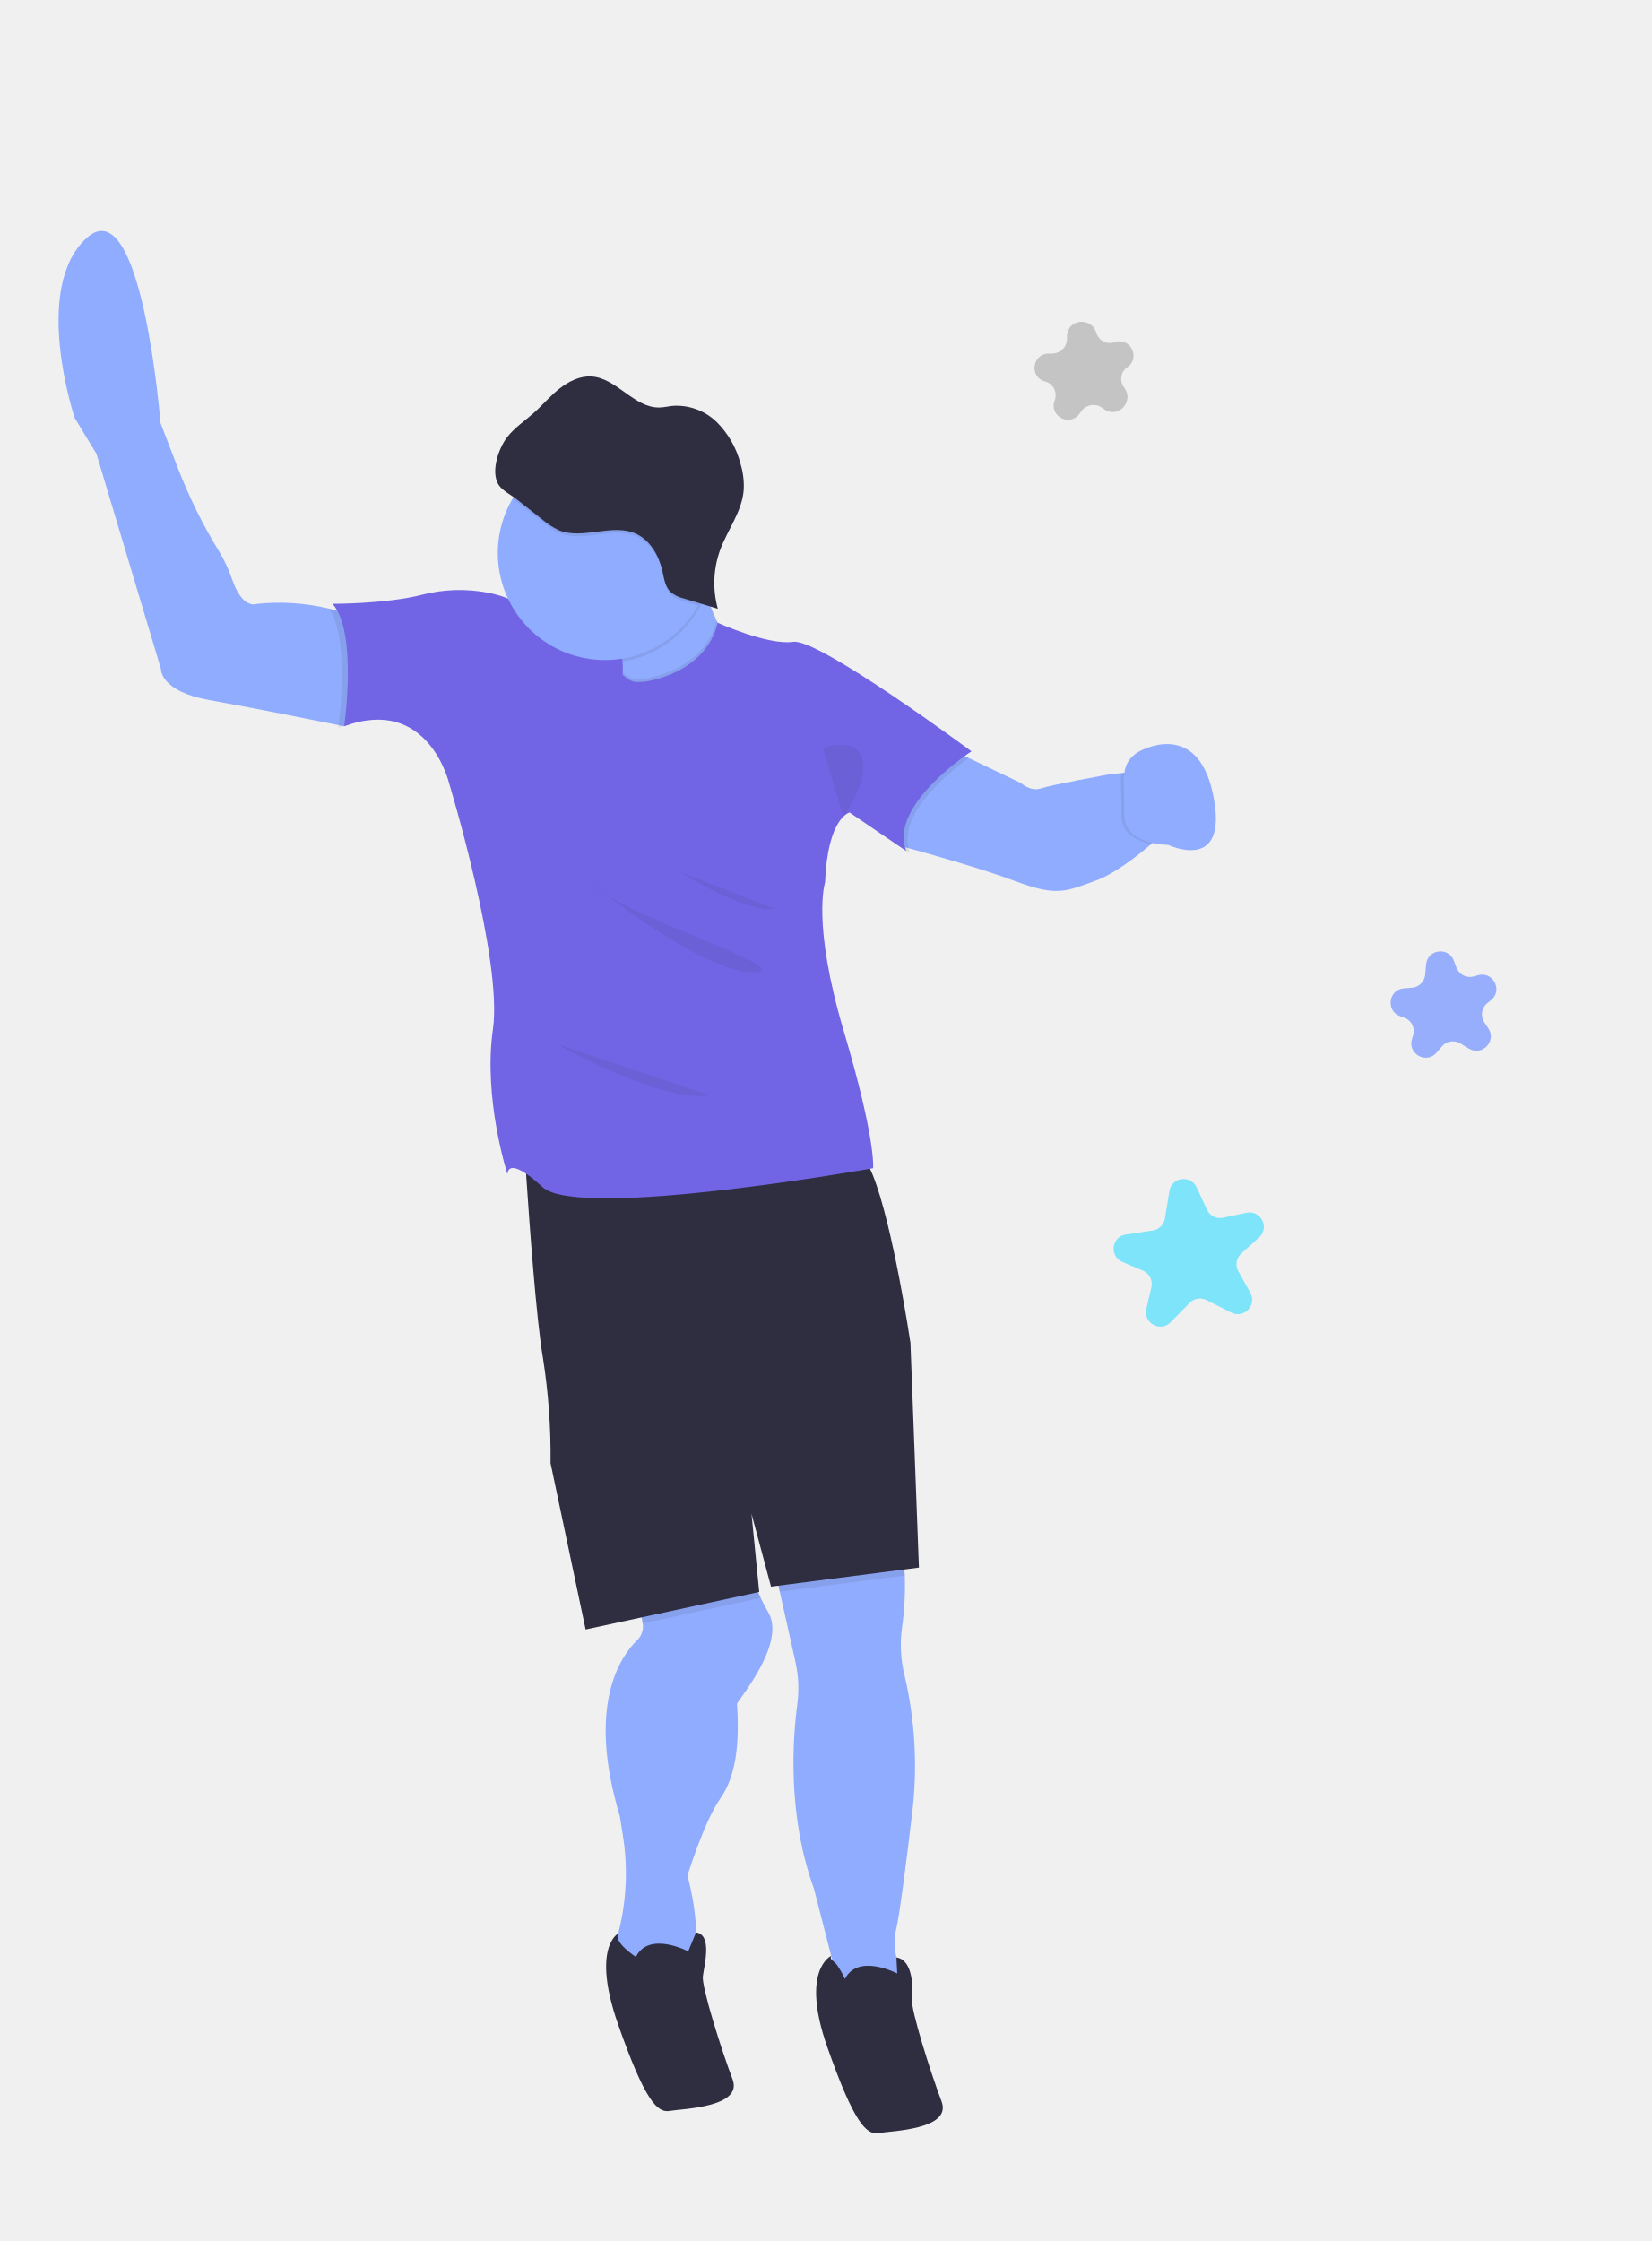
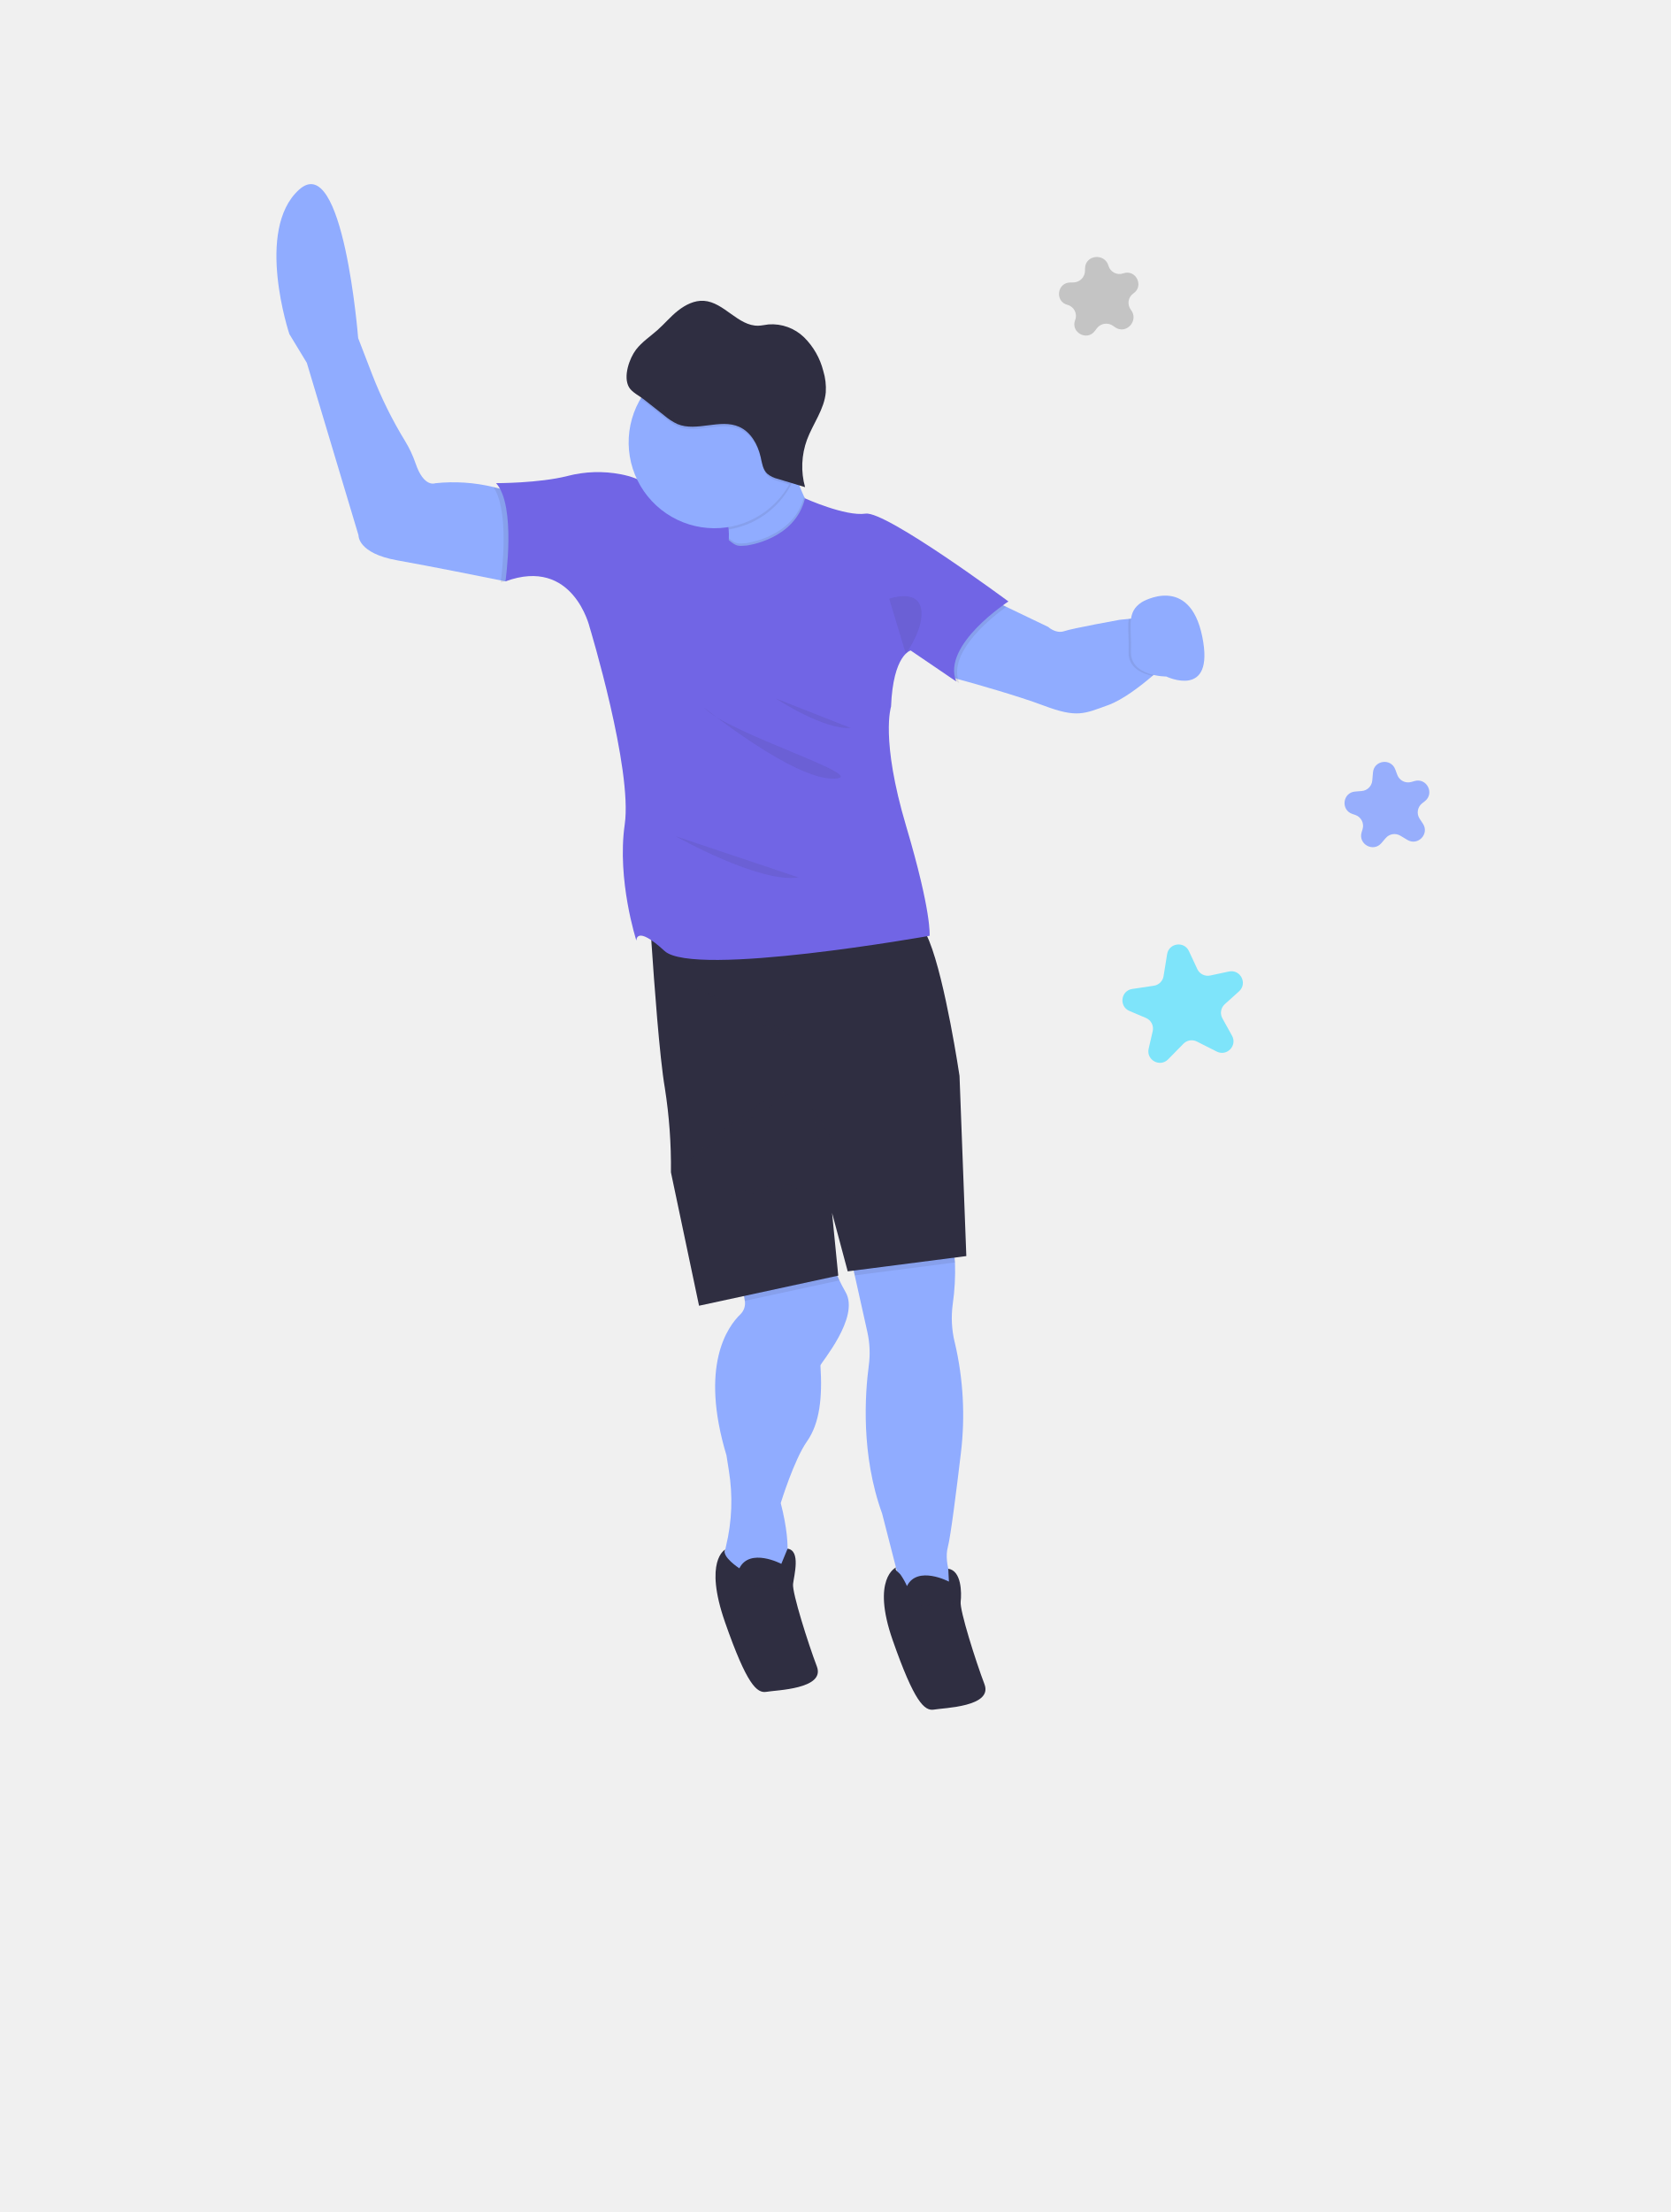
- <svg xmlns="http://www.w3.org/2000/svg" width="115" height="156" viewBox="0 0 115 156" fill="none">
+ <svg xmlns="http://www.w3.org/2000/svg" width="145" height="192" viewBox="0 0 145 192" fill="none">
  <defs>
-     <linearGradient id="paint0_linear" x1="47.218" y1="152.902" x2="9.695" y2="12.865" gradientUnits="userSpaceOnUse">
+     <linearGradient id="paint0_linear" x1="67.141" y1="152.806" x2="29.619" y2="12.77" gradientUnits="userSpaceOnUse">
      <stop stop-color="#808080" stop-opacity="0.25" />
      <stop offset="0.54" stop-color="#808080" stop-opacity="0.12" />
      <stop offset="1" stop-color="#808080" stop-opacity="0.1" />
    </linearGradient>
    <clipPath id="clip0">
-       <rect width="115" height="156" fill="white" />
+       <rect width="145" height="191.489" rx="20" fill="white" />
    </clipPath>
  </defs>
  <g clip-path="url(#clip0)">
-     <path d="M57.781 136.451L57.861 136.751C57.813 136.721 57.777 136.673 57.762 136.617C57.747 136.561 57.754 136.502 57.781 136.451Z" fill="url(#paint0_linear)" />
-     <path d="M45.111 42.648L39.147 44.246L40.828 50.519L46.792 48.921L45.111 42.648Z" fill="#7165E5" />
-     <path d="M51.306 118.615C51.484 121.378 51.253 123.624 50.135 125.211C49.017 126.798 47.859 130.56 47.859 130.56C48.972 134.853 48.19 136.458 48.19 136.458L47.106 137.079L44.227 137.851C44.227 137.851 43.327 136.549 42.995 135.721C42.883 135.444 42.959 134.91 43.105 134.32C43.629 132.16 43.714 129.916 43.354 127.722L43.148 126.422C40.802 118.637 43.241 115.252 44.357 114.175C44.511 114.026 44.626 113.841 44.693 113.638C44.76 113.434 44.777 113.217 44.742 113.005V113.005L44.373 110.699L52.22 109.004C52.22 109.004 52.239 109.731 52.956 111.232C53.103 111.543 53.281 111.885 53.497 112.262C54.747 114.46 51.293 118.433 51.306 118.615Z" fill="#90ACFF" />
-     <path d="M62.987 109.675C63.029 110.894 62.963 112.115 62.789 113.323C62.646 114.4 62.7 115.494 62.949 116.551C62.959 116.586 62.968 116.621 62.977 116.656C63.71 119.791 63.887 123.031 63.499 126.228C63.124 129.379 62.609 133.487 62.365 134.388C61.962 135.891 62.994 137.966 62.994 137.966L58.551 138.826L56.662 131.47C54.804 126.354 55.181 121.066 55.502 118.637C55.634 117.664 55.593 116.676 55.381 115.718L54.283 110.797L53.961 109.34C53.961 109.34 61.376 106.179 62.494 107.752C62.797 108.167 62.938 108.868 62.987 109.675Z" fill="#90ACFF" />
-     <path opacity="0.1" d="M52.956 111.232L44.734 113.007L44.365 110.701L52.22 109.004C52.22 109.004 52.232 109.731 52.956 111.232Z" fill="#2F2E41" />
-     <path opacity="0.1" d="M62.987 109.675L54.281 110.797L53.959 109.341C53.959 109.341 61.373 106.179 62.492 107.753C62.797 108.167 62.938 108.868 62.987 109.675Z" fill="#2F2E41" />
-     <path d="M63.381 93.483L63.972 109.122L53.674 110.449L52.315 105.375L52.852 110.819L40.767 113.431L38.326 101.852C38.355 99.403 38.178 96.956 37.798 94.536C37.34 91.895 36.857 85.206 36.647 82.06C36.588 81.02 36.537 80.368 36.537 80.368C36.537 80.368 58.106 79.143 59.856 80.327C60.154 80.529 60.455 81.048 60.746 81.766C62.16 85.249 63.381 93.483 63.381 93.483Z" fill="#2F2E41" />
-     <path opacity="0.1" d="M39.782 100.836C39.782 100.836 46.693 94.465 48.892 94.83L39.782 100.836Z" fill="#2F2E41" />
-     <path opacity="0.1" d="M40.476 85.881C40.476 85.881 48.52 89.164 49.092 90.478L40.476 85.881Z" fill="#2F2E41" />
-     <path opacity="0.1" d="M43.344 103.848C43.344 103.848 48.122 102.348 49.995 103.168L43.344 103.848Z" fill="#2F2E41" />
-     <path opacity="0.1" d="M50.596 96.091C50.596 96.091 54.908 102.994 54.464 105.317C54.019 107.64 52.313 105.378 52.313 105.378L50.596 96.091Z" fill="#2F2E41" />
-     <path d="M57.87 136.145C57.87 136.145 55.7 137.095 57.581 142.468C59.461 147.84 60.336 148.637 61.177 148.485C62.018 148.332 66.295 148.253 65.547 146.285C64.799 144.316 63.391 139.884 63.48 139.123C63.57 138.363 63.558 136.429 62.402 136.26L62.461 137.377C62.461 137.377 59.725 135.942 58.818 137.765C58.666 137.421 58.481 137.092 58.266 136.782C58.05 136.496 57.722 136.406 57.87 136.145Z" fill="#2F2E41" />
-     <path d="M81.242 57.765C81.242 57.765 80.801 58.194 80.138 58.76C79.113 59.634 77.56 60.839 76.294 61.295C74.207 62.048 73.594 62.433 70.685 61.339C68.452 60.5 64.815 59.471 63.235 59.039L62.547 58.846L62.478 58.827L62.471 58.803L62.77 55.385L66.209 52.178L67.433 52.765L71.077 54.511C71.077 54.511 71.739 55.131 72.472 54.88C73.205 54.628 77.278 53.894 77.278 53.894L78.063 53.816L79.719 53.654L81.242 57.765Z" fill="#90ACFF" />
-     <path opacity="0.1" d="M81.242 57.765C81.242 57.765 80.802 58.194 80.138 58.76C79.223 58.564 78.017 58.06 78.062 56.688C78.103 55.454 77.959 54.538 78.073 53.82L79.729 53.658L81.242 57.765Z" fill="#2F2E41" />
-     <path d="M79.215 52.356C79.215 52.356 83.344 49.873 84.457 55.36C85.571 60.848 81.332 58.816 81.332 58.816C81.332 58.816 78.195 58.83 78.267 56.633C78.34 54.436 77.831 53.252 79.215 52.356Z" fill="#90ACFF" />
-     <path d="M28.155 47.302L24.02 50.508L23.956 50.559L23.898 50.548L23.569 50.479C22.203 50.202 17.51 49.257 14.578 48.736C11.107 48.123 11.201 46.555 11.201 46.555L6.716 31.593L5.2 29.096C5.2 29.096 2.183 20.065 6.031 16.567C9.879 13.069 11.172 29.442 11.172 29.442L12.386 32.591C13.164 34.604 14.123 36.544 15.25 38.385C15.619 38.991 15.921 39.635 16.152 40.306C16.878 42.461 17.867 42.04 17.867 42.04C19.559 41.859 21.27 41.972 22.924 42.373C23.536 42.512 24.136 42.699 24.719 42.932L28.155 47.302Z" fill="#90ACFF" />
-     <path d="M46.674 50.054L42.587 50.709C42.587 50.709 43.292 48.651 43.353 46.816C43.364 46.564 43.359 46.311 43.338 46.059C43.277 45.355 43.079 44.74 42.652 44.372C41.029 42.971 48.474 38.403 48.474 38.403C48.63 39.378 48.856 40.34 49.151 41.281C49.352 41.938 49.597 42.58 49.886 43.203C50.487 44.468 51.31 45.59 52.412 45.982C55.42 47.05 46.674 50.054 46.674 50.054Z" fill="#90ACFF" />
-     <path opacity="0.1" d="M46.674 50.054L42.587 50.709C42.587 50.709 43.292 48.651 43.353 46.816C43.987 47.345 44.141 47.288 44.819 47.245C44.819 47.245 48.993 46.764 49.89 43.202C50.492 44.467 51.315 45.589 52.416 45.981C55.42 47.05 46.674 50.054 46.674 50.054Z" fill="#2F2E41" />
-     <path opacity="0.1" d="M63.243 59.036C63.272 59.16 63.31 59.281 63.358 59.398L62.549 58.846L62.481 58.8L62.78 55.383L66.219 52.175L67.443 52.762C66.164 53.689 62.63 56.49 63.243 59.036Z" fill="#2F2E41" />
-     <path opacity="0.1" d="M28.155 47.302L24.02 50.508L23.896 50.541L23.543 50.663C23.543 50.663 23.554 50.596 23.567 50.473C23.703 49.425 24.272 44.333 22.91 42.37C23.522 42.509 24.122 42.697 24.705 42.93L28.155 47.302Z" fill="#2F2E41" />
-     <path opacity="0.1" d="M60.744 81.759C58.887 82.083 40.29 85.267 37.882 83.049C37.497 82.686 37.084 82.354 36.646 82.058C36.588 81.018 36.536 80.366 36.536 80.366C36.536 80.366 58.105 79.141 59.855 80.325C60.153 80.523 60.452 81.04 60.744 81.759Z" fill="#2F2E41" />
-     <path d="M44.875 47.451C44.875 47.451 49.093 46.964 49.964 43.352C49.964 43.352 53.459 44.937 55.226 44.679C56.993 44.422 67.629 52.302 67.629 52.302C67.629 52.302 61.804 56.067 63.097 59.247L59.143 56.56C59.143 56.56 57.617 56.894 57.436 61.426C57.436 61.426 56.501 64.246 58.746 71.8C60.99 79.355 60.783 81.321 60.783 81.321C60.783 81.321 40.306 84.972 37.771 82.638C35.237 80.304 35.329 81.749 35.329 81.749C35.329 81.749 33.621 76.476 34.314 71.661C35.008 66.847 31.272 54.55 31.272 54.55C31.272 54.55 29.843 48.392 23.958 50.558C23.958 50.558 24.914 43.982 23.144 42.032C23.144 42.032 26.866 42.044 29.345 41.411C30.866 41.016 32.455 40.967 33.997 41.266C34.837 41.431 35.645 41.706 36.18 42.149C37.785 43.483 39.504 42.215 39.504 42.215C40.392 43.591 41.383 44.897 42.469 46.123C42.589 46.251 42.709 46.378 42.83 46.498C43.004 46.671 43.182 46.844 43.351 46.98C44.033 47.553 44.168 47.497 44.875 47.451Z" fill="#7165E5" />
-     <path opacity="0.1" d="M49.149 41.275C49.014 41.644 48.849 42.002 48.656 42.344C48.171 43.21 47.517 43.97 46.734 44.578C45.951 45.187 45.053 45.633 44.095 45.89C43.847 45.956 43.596 46.01 43.343 46.052C43.282 45.347 43.084 44.732 42.657 44.364C41.034 42.963 48.479 38.395 48.479 38.395C48.633 39.37 48.857 40.333 49.149 41.275V41.275Z" fill="#2F2E41" />
-     <path d="M49.305 36.565C49.686 37.989 49.637 39.494 49.163 40.889C48.689 42.285 47.812 43.509 46.643 44.406C45.474 45.303 44.065 45.834 42.594 45.93C41.123 46.026 39.657 45.684 38.381 44.947C37.104 44.211 36.075 43.112 35.423 41.79C34.771 40.468 34.526 38.982 34.718 37.521C34.911 36.06 35.532 34.689 36.504 33.58C37.476 32.472 38.754 31.677 40.178 31.296C41.123 31.039 42.11 30.971 43.081 31.097C44.053 31.223 44.99 31.541 45.838 32.03C46.687 32.52 47.43 33.173 48.025 33.951C48.62 34.73 49.055 35.618 49.305 36.565V36.565Z" fill="#90ACFF" />
-     <path opacity="0.1" d="M57.279 52.062L58.718 56.839C58.718 56.839 60.403 54.532 60.03 52.868C59.657 51.205 57.279 52.062 57.279 52.062Z" fill="#2F2E41" />
-     <path opacity="0.1" d="M41.224 61.526C41.224 61.526 48.96 67.775 52.462 67.68C55.964 67.587 43.133 63.713 41.224 61.526Z" fill="#2F2E41" />
-     <path opacity="0.1" d="M47.44 60.727C47.44 60.727 51.547 63.444 53.929 63.283L47.44 60.727Z" fill="#2F2E41" />
-     <path opacity="0.1" d="M38.74 72.68C38.74 72.68 46.014 76.793 49.396 76.254L38.74 72.68Z" fill="#2F2E41" />
-     <path opacity="0.1" d="M49.304 36.565C49.81 38.447 49.555 40.451 48.596 42.147L47.674 41.867C47.326 41.789 47.001 41.631 46.726 41.404C46.348 41.038 46.278 40.471 46.162 39.957C45.917 38.87 45.309 37.786 44.288 37.339C42.632 36.612 40.607 37.802 38.934 37.102C38.525 36.908 38.143 36.66 37.8 36.364L36.033 34.97C35.927 34.888 35.805 34.81 35.672 34.716C36.417 33.45 37.52 32.432 38.842 31.791C40.164 31.15 41.647 30.914 43.102 31.113C44.558 31.312 45.923 31.936 47.024 32.909C48.126 33.881 48.916 35.157 49.294 36.577L49.304 36.565Z" fill="#2F2E41" />
-     <path d="M35.299 30.439C35.811 29.774 36.528 29.305 37.154 28.749C37.781 28.193 38.298 27.561 38.939 27.058C39.58 26.556 40.369 26.151 41.188 26.207C42.947 26.328 44.158 28.415 45.92 28.366C46.217 28.357 46.507 28.286 46.8 28.254C47.365 28.212 47.932 28.29 48.465 28.484C48.998 28.677 49.483 28.982 49.889 29.377C50.696 30.178 51.27 31.183 51.55 32.285C51.736 32.888 51.811 33.52 51.77 34.15C51.64 35.624 50.659 36.872 50.141 38.257C49.655 39.579 49.595 41.02 49.969 42.378L47.628 41.668C47.279 41.591 46.954 41.433 46.679 41.205C46.301 40.839 46.231 40.272 46.115 39.758C45.87 38.671 45.262 37.587 44.243 37.139C42.585 36.413 40.561 37.603 38.89 36.903C38.48 36.709 38.098 36.46 37.755 36.164L35.988 34.77C35.605 34.467 34.938 34.141 34.691 33.714C34.152 32.796 34.725 31.19 35.299 30.439Z" fill="#2F2E41" />
-     <path opacity="0.1" d="M47.79 41.375C47.441 41.299 47.116 41.14 46.841 40.913C46.463 40.547 46.393 39.979 46.277 39.466C46.032 38.379 45.424 37.294 44.403 36.847C42.747 36.12 40.723 37.311 39.049 36.611C38.64 36.417 38.258 36.168 37.915 35.872L36.148 34.478C35.763 34.176 35.098 33.849 34.851 33.422C34.414 32.688 34.705 31.502 35.134 30.677C34.622 31.488 34.196 32.883 34.687 33.706C34.942 34.132 35.601 34.46 35.984 34.763L37.751 36.156C38.094 36.452 38.476 36.701 38.885 36.895C40.552 37.596 42.577 36.406 44.239 37.131C45.258 37.579 45.866 38.663 46.111 39.751C46.227 40.264 46.297 40.832 46.675 41.198C46.95 41.425 47.275 41.584 47.623 41.66L49.965 42.37C49.933 42.251 49.901 42.132 49.882 42.011L47.79 41.375Z" fill="#2F2E41" />
-     <path d="M43.039 134.596C43.039 134.596 41.147 135.544 43.03 140.927C44.913 146.309 45.785 147.096 46.626 146.944C47.467 146.791 51.744 146.712 50.996 144.743C50.248 142.775 48.84 138.343 48.929 137.582C49.019 136.822 49.61 134.686 48.454 134.518L47.91 135.836C47.91 135.836 45.174 134.401 44.267 136.224C44.267 136.224 42.689 135.203 43.039 134.596Z" fill="#2F2E41" />
-     <path opacity="0.1" d="M45.219 137.662C45.708 137.751 46.18 137.894 46.667 137.983C47.152 138.092 47.657 138.077 48.134 137.939C48.337 137.88 48.516 137.759 48.645 137.592" fill="#2F2E41" />
-     <path opacity="0.1" d="M59.841 139.501C60.161 139.669 60.442 139.918 60.784 140.035C61.269 140.201 61.8 140.076 62.304 139.948C62.389 139.933 62.471 139.9 62.542 139.851C62.619 139.778 62.675 139.687 62.707 139.586L62.883 139.166" fill="#2F2E41" />
-     <path d="M78.478 25.563C79.43 24.911 78.678 23.436 77.591 23.823V23.823C77.058 24.013 76.472 23.708 76.314 23.164V23.164C75.983 22.025 74.294 22.21 74.278 23.396L74.276 23.6C74.268 24.155 73.82 24.604 73.265 24.611L72.992 24.615C71.843 24.63 71.642 26.264 72.753 26.557V26.557C73.323 26.708 73.635 27.32 73.422 27.87V27.87C73.006 28.941 74.446 29.739 75.134 28.819L75.297 28.6C75.629 28.155 76.256 28.056 76.709 28.377L76.876 28.494C77.845 29.179 78.987 27.921 78.26 26.984V26.984C77.913 26.536 78.01 25.883 78.478 25.563V25.563Z" fill="#C4C4C4" />
-     <path d="M103.783 69.635C104.645 68.958 103.946 67.588 102.892 67.887L102.6 67.97C102.099 68.112 101.573 67.846 101.391 67.359L101.21 66.876C100.836 65.879 99.369 66.079 99.277 67.141L99.216 67.844C99.174 68.331 98.787 68.716 98.3 68.755L97.727 68.801C96.646 68.888 96.458 70.394 97.485 70.744L97.74 70.831C98.252 71.006 98.533 71.556 98.373 72.073L98.293 72.33C97.973 73.367 99.301 74.1 100.008 73.276L100.382 72.84C100.7 72.47 101.239 72.383 101.657 72.634L102.262 72.999C103.175 73.548 104.199 72.479 103.612 71.59L103.328 71.161C103.041 70.726 103.135 70.144 103.544 69.823L103.783 69.635Z" fill="#97AEFC" />
-     <path d="M87.648 86.144C88.409 85.459 87.772 84.21 86.771 84.422L85.141 84.769C84.685 84.866 84.223 84.635 84.026 84.213L83.299 82.652C82.883 81.759 81.563 81.942 81.405 82.914L81.095 84.826C81.026 85.255 80.686 85.591 80.256 85.655L78.376 85.936C77.378 86.085 77.205 87.451 78.134 87.846L79.57 88.454C80.016 88.644 80.263 89.127 80.153 89.6L79.802 91.119C79.575 92.103 80.782 92.766 81.49 92.046L82.822 90.69C83.127 90.38 83.597 90.302 83.986 90.498L85.714 91.371C86.594 91.815 87.517 90.855 87.04 89.993L86.204 88.487C85.978 88.08 86.063 87.57 86.409 87.259L87.648 86.144Z" fill="#7EE4FA" />
+     <path d="M77.705 136.356L77.785 136.656C77.736 136.626 77.701 136.578 77.686 136.522C77.671 136.466 77.678 136.407 77.705 136.356Z" fill="url(#paint0_linear)" />
+     <path d="M65.035 42.553L59.071 44.151L60.751 50.424L66.716 48.825L65.035 42.553Z" fill="#7165E5" />
+     <path d="M71.23 118.52C71.408 121.282 71.177 123.529 70.059 125.116C68.941 126.702 67.783 130.465 67.783 130.465C68.896 134.758 68.113 136.363 68.113 136.363L67.03 136.984L64.151 137.755C64.151 137.755 63.251 136.453 62.919 135.625C62.807 135.349 62.882 134.815 63.028 134.225C63.553 132.065 63.637 129.821 63.277 127.627L63.072 126.326C60.726 118.541 63.165 115.157 64.281 114.08C64.435 113.93 64.55 113.746 64.617 113.542C64.684 113.338 64.701 113.121 64.666 112.91V112.91L64.297 110.604L72.144 108.909C72.144 108.909 72.163 109.636 72.88 111.137C73.027 111.448 73.205 111.79 73.42 112.167C74.671 114.364 71.217 118.338 71.23 118.52Z" fill="#90ACFF" />
+     <path d="M82.911 109.579C82.953 110.799 82.887 112.02 82.713 113.227C82.569 114.304 82.624 115.398 82.873 116.456C82.882 116.491 82.892 116.526 82.901 116.561C83.634 119.696 83.811 122.936 83.423 126.133C83.048 129.284 82.533 133.392 82.289 134.292C81.885 135.796 82.918 137.871 82.918 137.871L78.475 138.731L76.585 131.375C74.728 126.258 75.105 120.971 75.426 118.541C75.558 117.569 75.517 116.581 75.305 115.622L74.207 110.701L73.885 109.245C73.885 109.245 81.299 106.083 82.418 107.657C82.721 108.072 82.862 108.772 82.911 109.579Z" fill="#90ACFF" />
+     <path opacity="0.1" d="M72.88 111.136L64.658 112.912L64.289 110.606L72.144 108.909C72.144 108.909 72.156 109.635 72.88 111.136Z" fill="#2F2E41" />
+     <path opacity="0.1" d="M82.911 109.579L74.205 110.702L73.883 109.245C73.883 109.245 81.297 106.084 82.416 107.658C82.721 108.072 82.862 108.773 82.911 109.579Z" fill="#2F2E41" />
+     <path d="M83.305 93.387L83.896 109.027L73.598 110.353L72.239 105.28L72.776 110.723L60.691 113.336L58.25 101.756C58.279 99.307 58.102 96.86 57.722 94.441C57.264 91.799 56.781 85.111 56.57 81.965C56.512 80.924 56.461 80.273 56.461 80.273C56.461 80.273 78.029 79.047 79.779 80.231C80.078 80.434 80.378 80.953 80.67 81.67C82.084 85.153 83.305 93.387 83.305 93.387Z" fill="#2F2E41" />
+     <path opacity="0.1" d="M59.706 100.74C59.706 100.74 66.617 94.37 68.816 94.735L59.706 100.74Z" fill="#2F2E41" />
+     <path opacity="0.1" d="M60.4 85.786C60.4 85.786 68.444 89.068 69.016 90.383L60.4 85.786Z" fill="#2F2E41" />
+     <path opacity="0.1" d="M63.268 103.753C63.268 103.753 68.046 102.252 69.919 103.073L63.268 103.753Z" fill="#2F2E41" />
+     <path opacity="0.1" d="M70.52 95.995C70.52 95.995 74.832 102.899 74.388 105.222C73.943 107.545 72.237 105.282 72.237 105.282L70.52 95.995Z" fill="#2F2E41" />
+     <path d="M77.794 136.05C77.794 136.05 75.624 137 77.504 142.372C79.385 147.745 80.26 148.542 81.101 148.39C81.941 148.237 86.219 148.158 85.471 146.189C84.723 144.221 83.315 139.788 83.404 139.028C83.494 138.268 83.482 136.333 82.326 136.165L82.385 137.282C82.385 137.282 79.649 135.846 78.742 137.67C78.59 137.325 78.405 136.996 78.19 136.687C77.974 136.401 77.646 136.31 77.794 136.05Z" fill="#2F2E41" />
+     <path d="M101.166 57.669C101.166 57.669 100.725 58.098 100.061 58.664C99.037 59.538 97.484 60.743 96.218 61.2C94.131 61.953 93.518 62.337 90.609 61.243C88.376 60.404 84.739 59.375 83.159 58.943L82.471 58.751L82.401 58.732L82.395 58.707L82.694 55.29L86.133 52.083L87.357 52.669L91.001 54.415C91.001 54.415 91.663 55.036 92.396 54.784C93.129 54.533 97.201 53.799 97.201 53.799L97.987 53.72L99.643 53.559L101.166 57.669Z" fill="#90ACFF" />
+     <path opacity="0.1" d="M101.166 57.669C101.166 57.669 100.725 58.098 100.061 58.664C99.147 58.468 97.941 57.965 97.985 56.593C98.027 55.358 97.883 54.443 97.997 53.724L99.653 53.563L101.166 57.669Z" fill="#2F2E41" />
+     <path d="M99.139 52.261C99.139 52.261 103.268 49.777 104.381 55.265C105.494 60.753 101.256 58.721 101.256 58.721C101.256 58.721 98.118 58.735 98.191 56.538C98.264 54.341 97.755 53.157 99.139 52.261Z" fill="#90ACFF" />
+     <path d="M48.079 47.206L43.944 50.413L43.88 50.463L43.822 50.452L43.493 50.384C42.127 50.106 37.434 49.162 34.502 48.64C31.031 48.027 31.125 46.459 31.125 46.459L26.639 31.497L25.124 29C25.124 29 22.107 19.969 25.955 16.472C29.803 12.974 31.095 29.347 31.095 29.347L32.309 32.495C33.088 34.509 34.047 36.448 35.174 38.29C35.543 38.896 35.845 39.54 36.076 40.21C36.801 42.366 37.791 41.944 37.791 41.944C39.483 41.764 41.194 41.877 42.848 42.278C43.46 42.417 44.06 42.604 44.642 42.837L48.079 47.206Z" fill="#90ACFF" />
+     <path d="M66.598 49.959L62.511 50.614C62.511 50.614 63.215 48.555 63.277 46.72C63.288 46.468 63.283 46.216 63.262 45.964C63.201 45.26 63.003 44.645 62.576 44.276C60.953 42.875 68.398 38.308 68.398 38.308C68.554 39.282 68.78 40.244 69.075 41.186C69.275 41.843 69.521 42.485 69.81 43.107C70.411 44.372 71.234 45.494 72.336 45.887C75.344 46.954 66.598 49.959 66.598 49.959Z" fill="#90ACFF" />
+     <path opacity="0.1" d="M66.598 49.959L62.511 50.614C62.511 50.614 63.215 48.556 63.277 46.721C63.91 47.249 64.065 47.193 64.743 47.15C64.743 47.15 68.917 46.668 69.814 43.106C70.415 44.371 71.238 45.493 72.34 45.886C75.344 46.954 66.598 49.959 66.598 49.959Z" fill="#2F2E41" />
+     <path opacity="0.1" d="M83.167 58.941C83.195 59.065 83.234 59.186 83.282 59.303L82.473 58.75L82.405 58.704L82.704 55.287L86.143 52.08L87.367 52.667C86.088 53.594 82.553 56.394 83.167 58.941Z" fill="#2F2E41" />
+     <path opacity="0.1" d="M48.079 47.206L43.944 50.413L43.82 50.446L43.467 50.567C43.467 50.567 43.478 50.5 43.491 50.378C43.627 49.33 44.196 44.238 42.834 42.275C43.446 42.414 44.046 42.601 44.628 42.834L48.079 47.206Z" fill="#2F2E41" />
+     <path opacity="0.1" d="M80.668 81.664C78.811 81.988 60.214 85.172 57.805 82.954C57.421 82.591 57.008 82.259 56.57 81.963C56.512 80.922 56.46 80.27 56.46 80.27C56.46 80.27 78.029 79.045 79.779 80.229C80.077 80.427 80.376 80.944 80.668 81.664Z" fill="#2F2E41" />
+     <path d="M64.799 47.355C64.799 47.355 69.017 46.869 69.888 43.256C69.888 43.256 73.383 44.841 75.15 44.584C76.917 44.326 87.552 52.207 87.552 52.207C87.552 52.207 81.728 55.972 83.021 59.152L79.067 56.464C79.067 56.464 77.541 56.798 77.36 61.33C77.36 61.33 76.425 64.151 78.67 71.705C80.914 79.259 80.707 81.226 80.707 81.226C80.707 81.226 60.23 84.877 57.695 82.543C55.161 80.209 55.253 81.654 55.253 81.654C55.253 81.654 53.544 76.381 54.238 71.566C54.932 66.751 51.196 54.454 51.196 54.454C51.196 54.454 49.767 48.297 43.882 50.462C43.882 50.462 44.838 43.887 43.068 41.937C43.068 41.937 46.789 41.949 49.269 41.315C50.79 40.92 52.379 40.871 53.921 41.171C54.761 41.336 55.569 41.611 56.104 42.054C57.709 43.387 59.428 42.12 59.428 42.12C60.316 43.496 61.307 44.802 62.393 46.027C62.513 46.156 62.633 46.282 62.753 46.402C62.928 46.576 63.106 46.749 63.275 46.884C63.957 47.457 64.092 47.401 64.799 47.355Z" fill="#7165E5" />
+     <path opacity="0.1" d="M69.073 41.18C68.938 41.549 68.773 41.907 68.579 42.249C68.094 43.115 67.441 43.874 66.658 44.483C65.874 45.092 64.977 45.538 64.019 45.794C63.771 45.861 63.52 45.915 63.266 45.956C63.206 45.252 63.008 44.637 62.581 44.269C60.958 42.867 68.403 38.3 68.403 38.3C68.557 39.275 68.781 40.237 69.073 41.18V41.18Z" fill="#2F2E41" />
+     <path d="M69.228 36.47C69.61 37.894 69.561 39.398 69.087 40.794C68.613 42.19 67.736 43.413 66.567 44.311C65.398 45.208 63.989 45.738 62.518 45.834C61.047 45.931 59.581 45.589 58.304 44.852C57.028 44.115 55.999 43.016 55.347 41.694C54.695 40.373 54.45 38.887 54.642 37.426C54.834 35.965 55.456 34.593 56.428 33.485C57.4 32.377 58.678 31.582 60.102 31.201C61.047 30.943 62.034 30.876 63.005 31.002C63.977 31.128 64.914 31.445 65.762 31.935C66.611 32.425 67.354 33.078 67.948 33.856C68.543 34.634 68.978 35.523 69.228 36.47V36.47Z" fill="#90ACFF" />
+     <path opacity="0.1" d="M77.203 51.967L78.642 56.744C78.642 56.744 80.327 54.436 79.954 52.773C79.581 51.109 77.203 51.967 77.203 51.967Z" fill="#2F2E41" />
+     <path opacity="0.1" d="M61.148 61.431C61.148 61.431 68.884 67.679 72.386 67.585C75.887 67.491 63.057 63.618 61.148 61.431Z" fill="#2F2E41" />
+     <path opacity="0.1" d="M67.364 60.632C67.364 60.632 71.471 63.349 73.852 63.187L67.364 60.632Z" fill="#2F2E41" />
+     <path opacity="0.1" d="M58.664 72.585C58.664 72.585 65.938 76.697 69.32 76.159L58.664 72.585Z" fill="#2F2E41" />
+     <path opacity="0.1" d="M69.228 36.47C69.734 38.351 69.479 40.356 68.52 42.051L67.598 41.771C67.25 41.694 66.925 41.536 66.65 41.309C66.272 40.943 66.201 40.376 66.086 39.862C65.841 38.775 65.233 37.69 64.212 37.243C62.555 36.516 60.531 37.707 58.858 37.007C58.448 36.813 58.067 36.564 57.723 36.268L55.957 34.875C55.851 34.793 55.729 34.715 55.596 34.621C56.341 33.355 57.444 32.337 58.766 31.696C60.088 31.055 61.57 30.819 63.026 31.017C64.482 31.216 65.847 31.841 66.948 32.813C68.05 33.785 68.84 35.062 69.218 36.481L69.228 36.47Z" fill="#2F2E41" />
+     <path d="M55.223 30.343C55.735 29.679 56.451 29.209 57.078 28.654C57.705 28.098 58.221 27.466 58.863 26.963C59.504 26.461 60.292 26.055 61.112 26.111C62.87 26.233 64.082 28.32 65.844 28.271C66.141 28.262 66.43 28.191 66.724 28.159C67.289 28.117 67.856 28.195 68.389 28.389C68.921 28.582 69.407 28.887 69.813 29.282C70.62 30.082 71.194 31.087 71.474 32.189C71.66 32.793 71.734 33.425 71.694 34.055C71.564 35.529 70.583 36.777 70.065 38.161C69.579 39.483 69.518 40.925 69.893 42.283L67.552 41.572C67.203 41.496 66.878 41.337 66.603 41.11C66.225 40.744 66.155 40.177 66.039 39.663C65.794 38.576 65.186 37.491 64.167 37.044C62.509 36.317 60.485 37.508 58.813 36.807C58.404 36.613 58.022 36.365 57.679 36.069L55.912 34.675C55.529 34.372 54.862 34.046 54.615 33.618C54.076 32.7 54.649 31.094 55.223 30.343Z" fill="#2F2E41" />
+     <path opacity="0.1" d="M67.713 41.28C67.365 41.203 67.04 41.045 66.765 40.818C66.387 40.452 66.317 39.884 66.201 39.371C65.956 38.283 65.348 37.199 64.327 36.752C62.671 36.025 60.647 37.215 58.973 36.515C58.563 36.321 58.182 36.073 57.839 35.777L56.072 34.383C55.687 34.081 55.022 33.754 54.775 33.327C54.338 32.593 54.629 31.406 55.058 30.581C54.546 31.393 54.119 32.788 54.611 33.611C54.866 34.036 55.525 34.364 55.908 34.667L57.675 36.061C58.018 36.357 58.399 36.605 58.809 36.8C60.476 37.501 62.5 36.311 64.163 37.036C65.182 37.483 65.79 38.568 66.035 39.655C66.151 40.169 66.221 40.736 66.599 41.102C66.874 41.33 67.199 41.488 67.547 41.565L69.889 42.275C69.857 42.156 69.825 42.036 69.806 41.916L67.713 41.28Z" fill="#2F2E41" />
+     <path d="M62.963 134.5C62.963 134.5 61.07 135.448 62.954 140.831C64.837 146.214 65.709 147.001 66.55 146.848C67.391 146.696 71.668 146.617 70.92 144.648C70.172 142.68 68.764 138.247 68.853 137.487C68.943 136.727 69.534 134.591 68.378 134.423L67.834 135.741C67.834 135.741 65.098 134.305 64.191 136.129C64.191 136.129 62.612 135.108 62.963 134.5Z" fill="#2F2E41" />
+     <path opacity="0.1" d="M65.143 137.567C65.632 137.656 66.104 137.798 66.591 137.888C67.076 137.997 67.581 137.981 68.058 137.843C68.261 137.785 68.44 137.664 68.569 137.497" fill="#2F2E41" />
+     <path opacity="0.1" d="M79.765 139.406C80.085 139.574 80.366 139.822 80.708 139.94C81.193 140.105 81.724 139.981 82.227 139.852C82.313 139.838 82.394 139.805 82.466 139.756C82.543 139.683 82.599 139.592 82.631 139.491L82.807 139.071" fill="#2F2E41" />
+     <path d="M98.402 25.468C99.353 24.816 98.602 23.341 97.516 23.728V23.728C96.982 23.918 96.396 23.613 96.238 23.069V23.069C95.907 21.93 94.218 22.115 94.202 23.301L94.2 23.505C94.192 24.06 93.744 24.509 93.189 24.516L92.916 24.52C91.767 24.535 91.566 26.169 92.677 26.462V26.462C93.247 26.613 93.559 27.226 93.346 27.775V27.775C92.93 28.846 94.37 29.644 95.058 28.724L95.221 28.505C95.553 28.06 96.18 27.961 96.633 28.282L96.8 28.399C97.769 29.084 98.911 27.826 98.184 26.889V26.889C97.837 26.441 97.934 25.788 98.402 25.468V25.468Z" fill="#C4C4C4" />
+     <path d="M123.707 69.541C124.569 68.864 123.87 67.493 122.816 67.792L122.524 67.875C122.023 68.017 121.497 67.751 121.315 67.264L121.134 66.781C120.76 65.784 119.293 65.984 119.201 67.046L119.14 67.749C119.098 68.236 118.711 68.621 118.224 68.66L117.651 68.706C116.57 68.793 116.382 70.299 117.409 70.649L117.664 70.736C118.176 70.911 118.457 71.461 118.297 71.978L118.217 72.235C117.897 73.272 119.225 74.005 119.932 73.182L120.306 72.745C120.624 72.375 121.162 72.288 121.581 72.539L122.186 72.903C123.099 73.453 124.123 72.384 123.536 71.495L123.252 71.066C122.965 70.631 123.059 70.049 123.468 69.728L123.707 69.541Z" fill="#97AEFC" />
+     <path d="M107.572 86.049C108.333 85.364 107.696 84.115 106.695 84.327L105.065 84.674C104.609 84.771 104.147 84.54 103.95 84.118L103.223 82.557C102.807 81.664 101.487 81.847 101.329 82.819L101.019 84.731C100.95 85.16 100.61 85.496 100.18 85.56L98.3 85.841C97.302 85.99 97.129 87.356 98.058 87.751L99.493 88.359C99.94 88.549 100.187 89.032 100.077 89.505L99.726 91.024C99.499 92.008 100.706 92.671 101.414 91.951L102.746 90.595C103.051 90.285 103.521 90.207 103.91 90.403L105.638 91.276C106.517 91.72 107.441 90.76 106.963 89.899L106.128 88.392C105.902 87.985 105.987 87.476 106.333 87.164L107.572 86.049Z" fill="#7EE4FA" />
  </g>
</svg>
